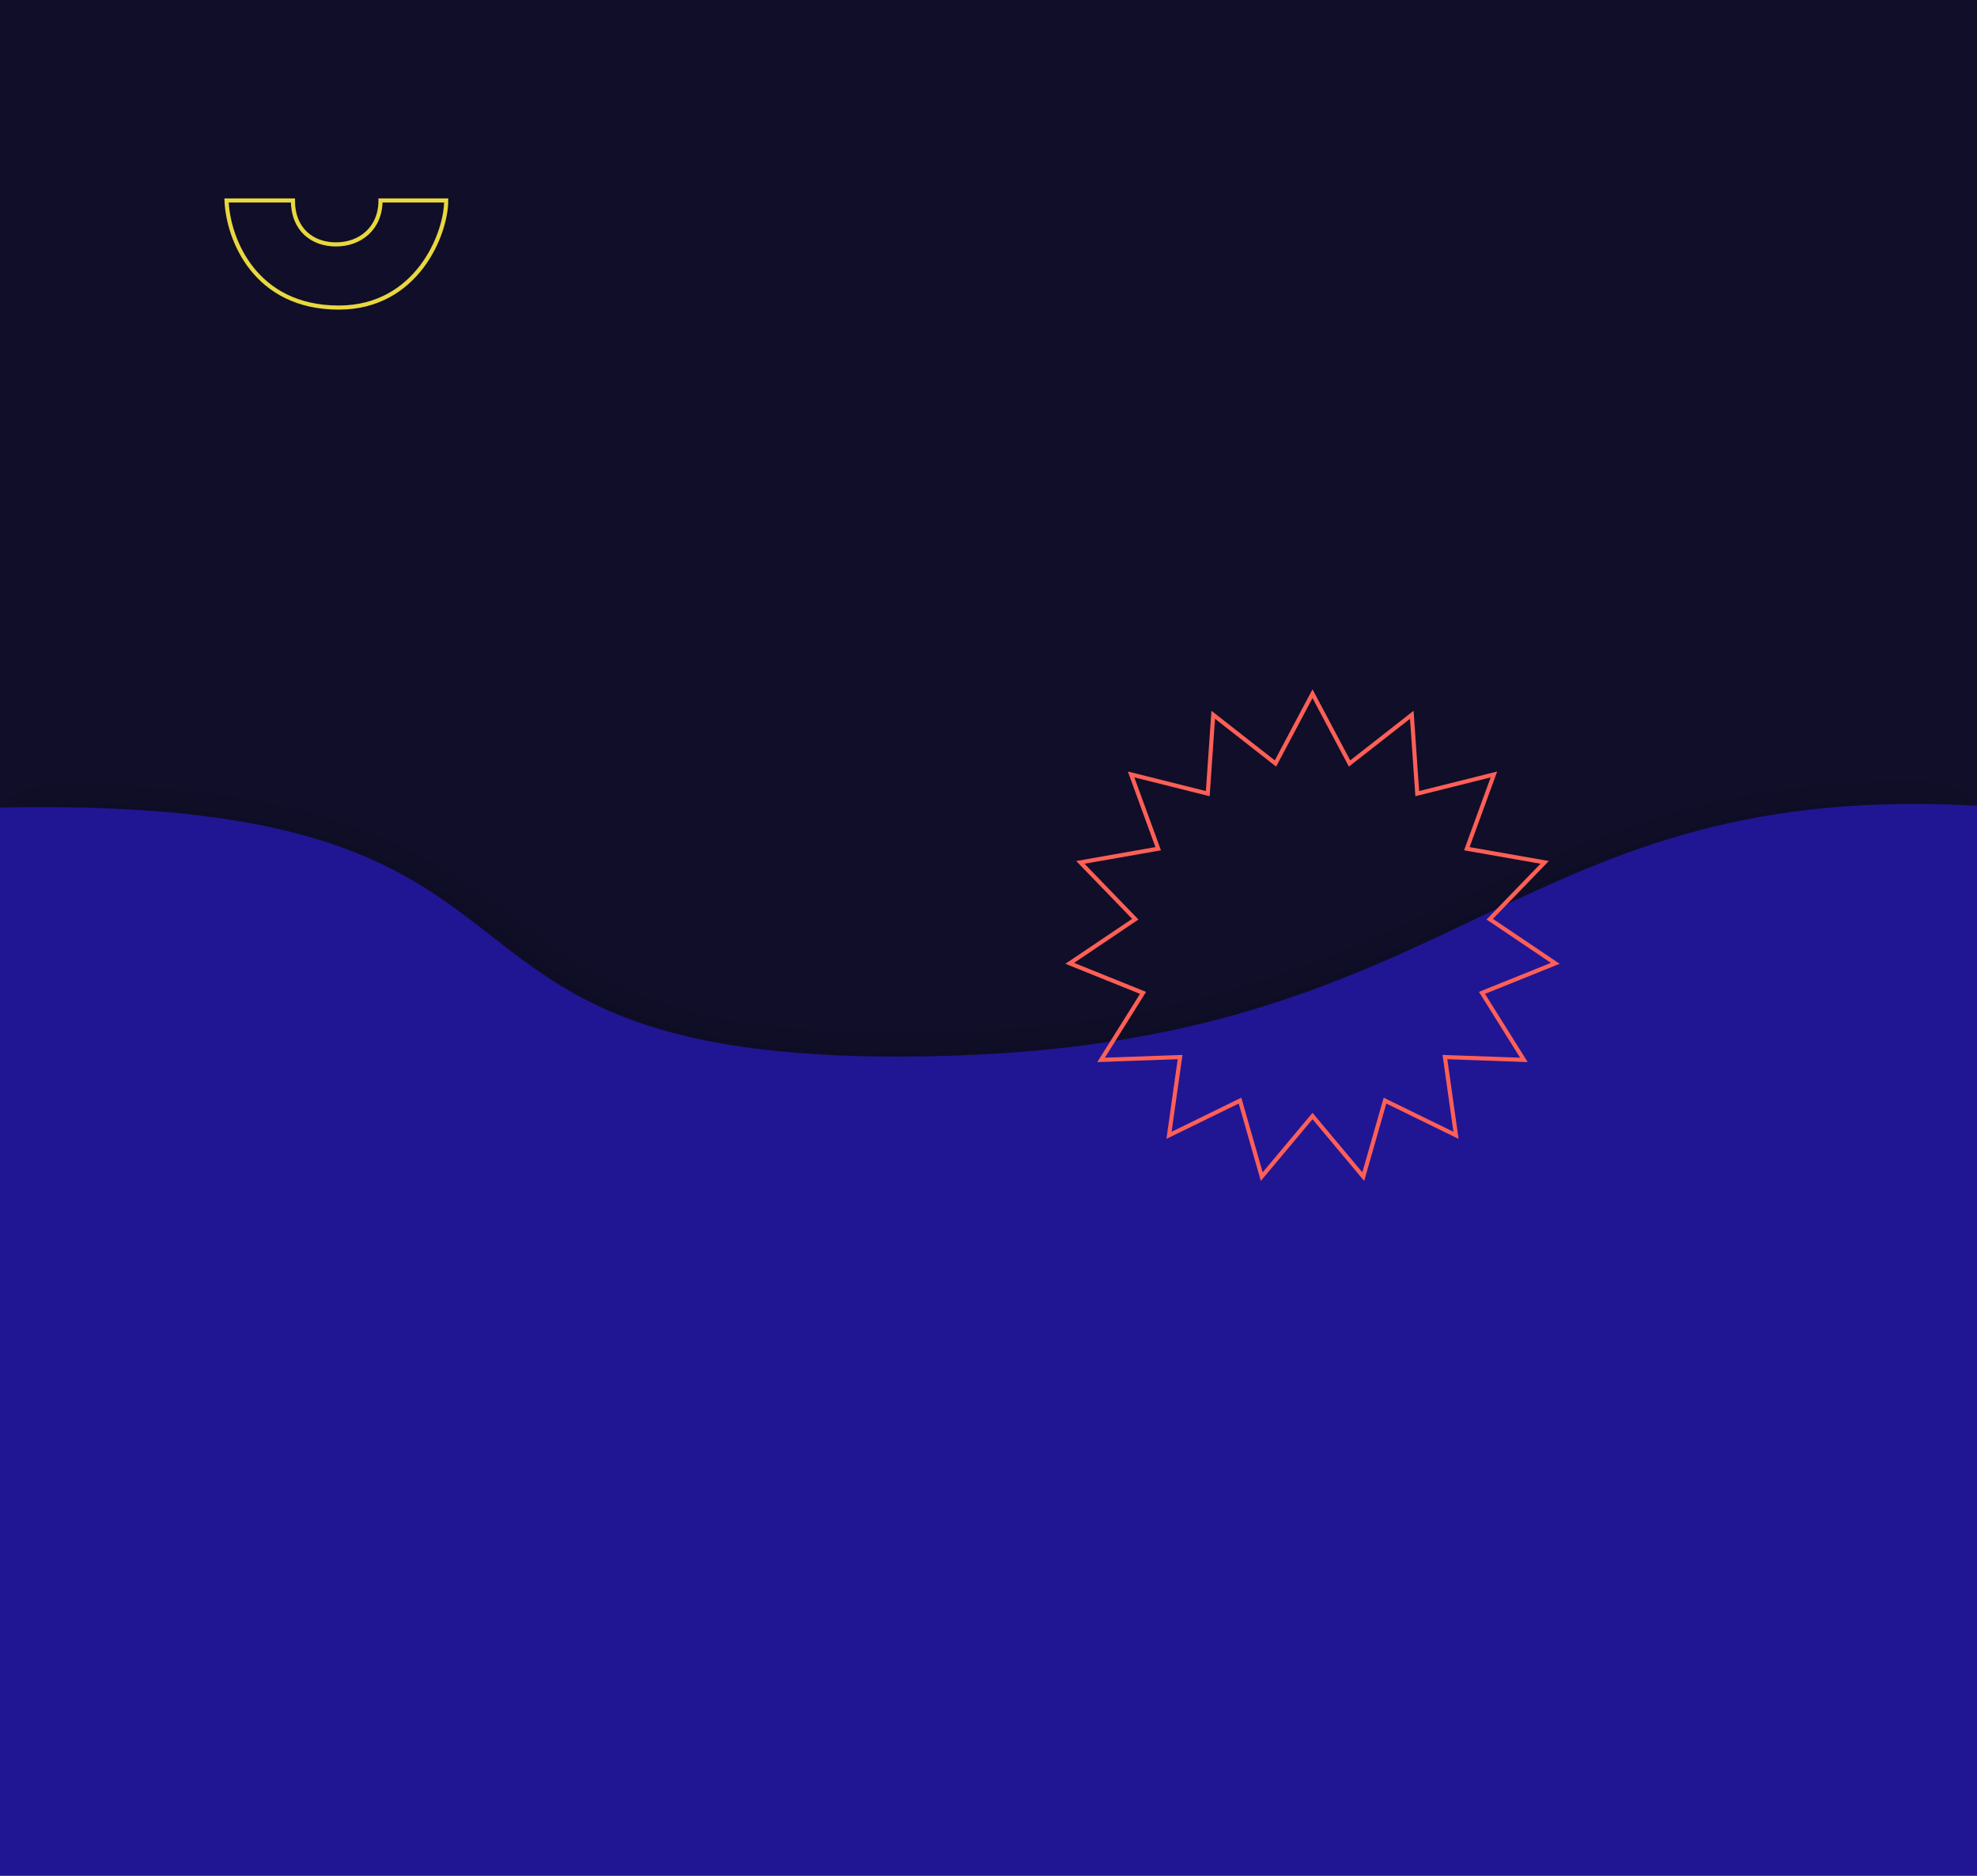
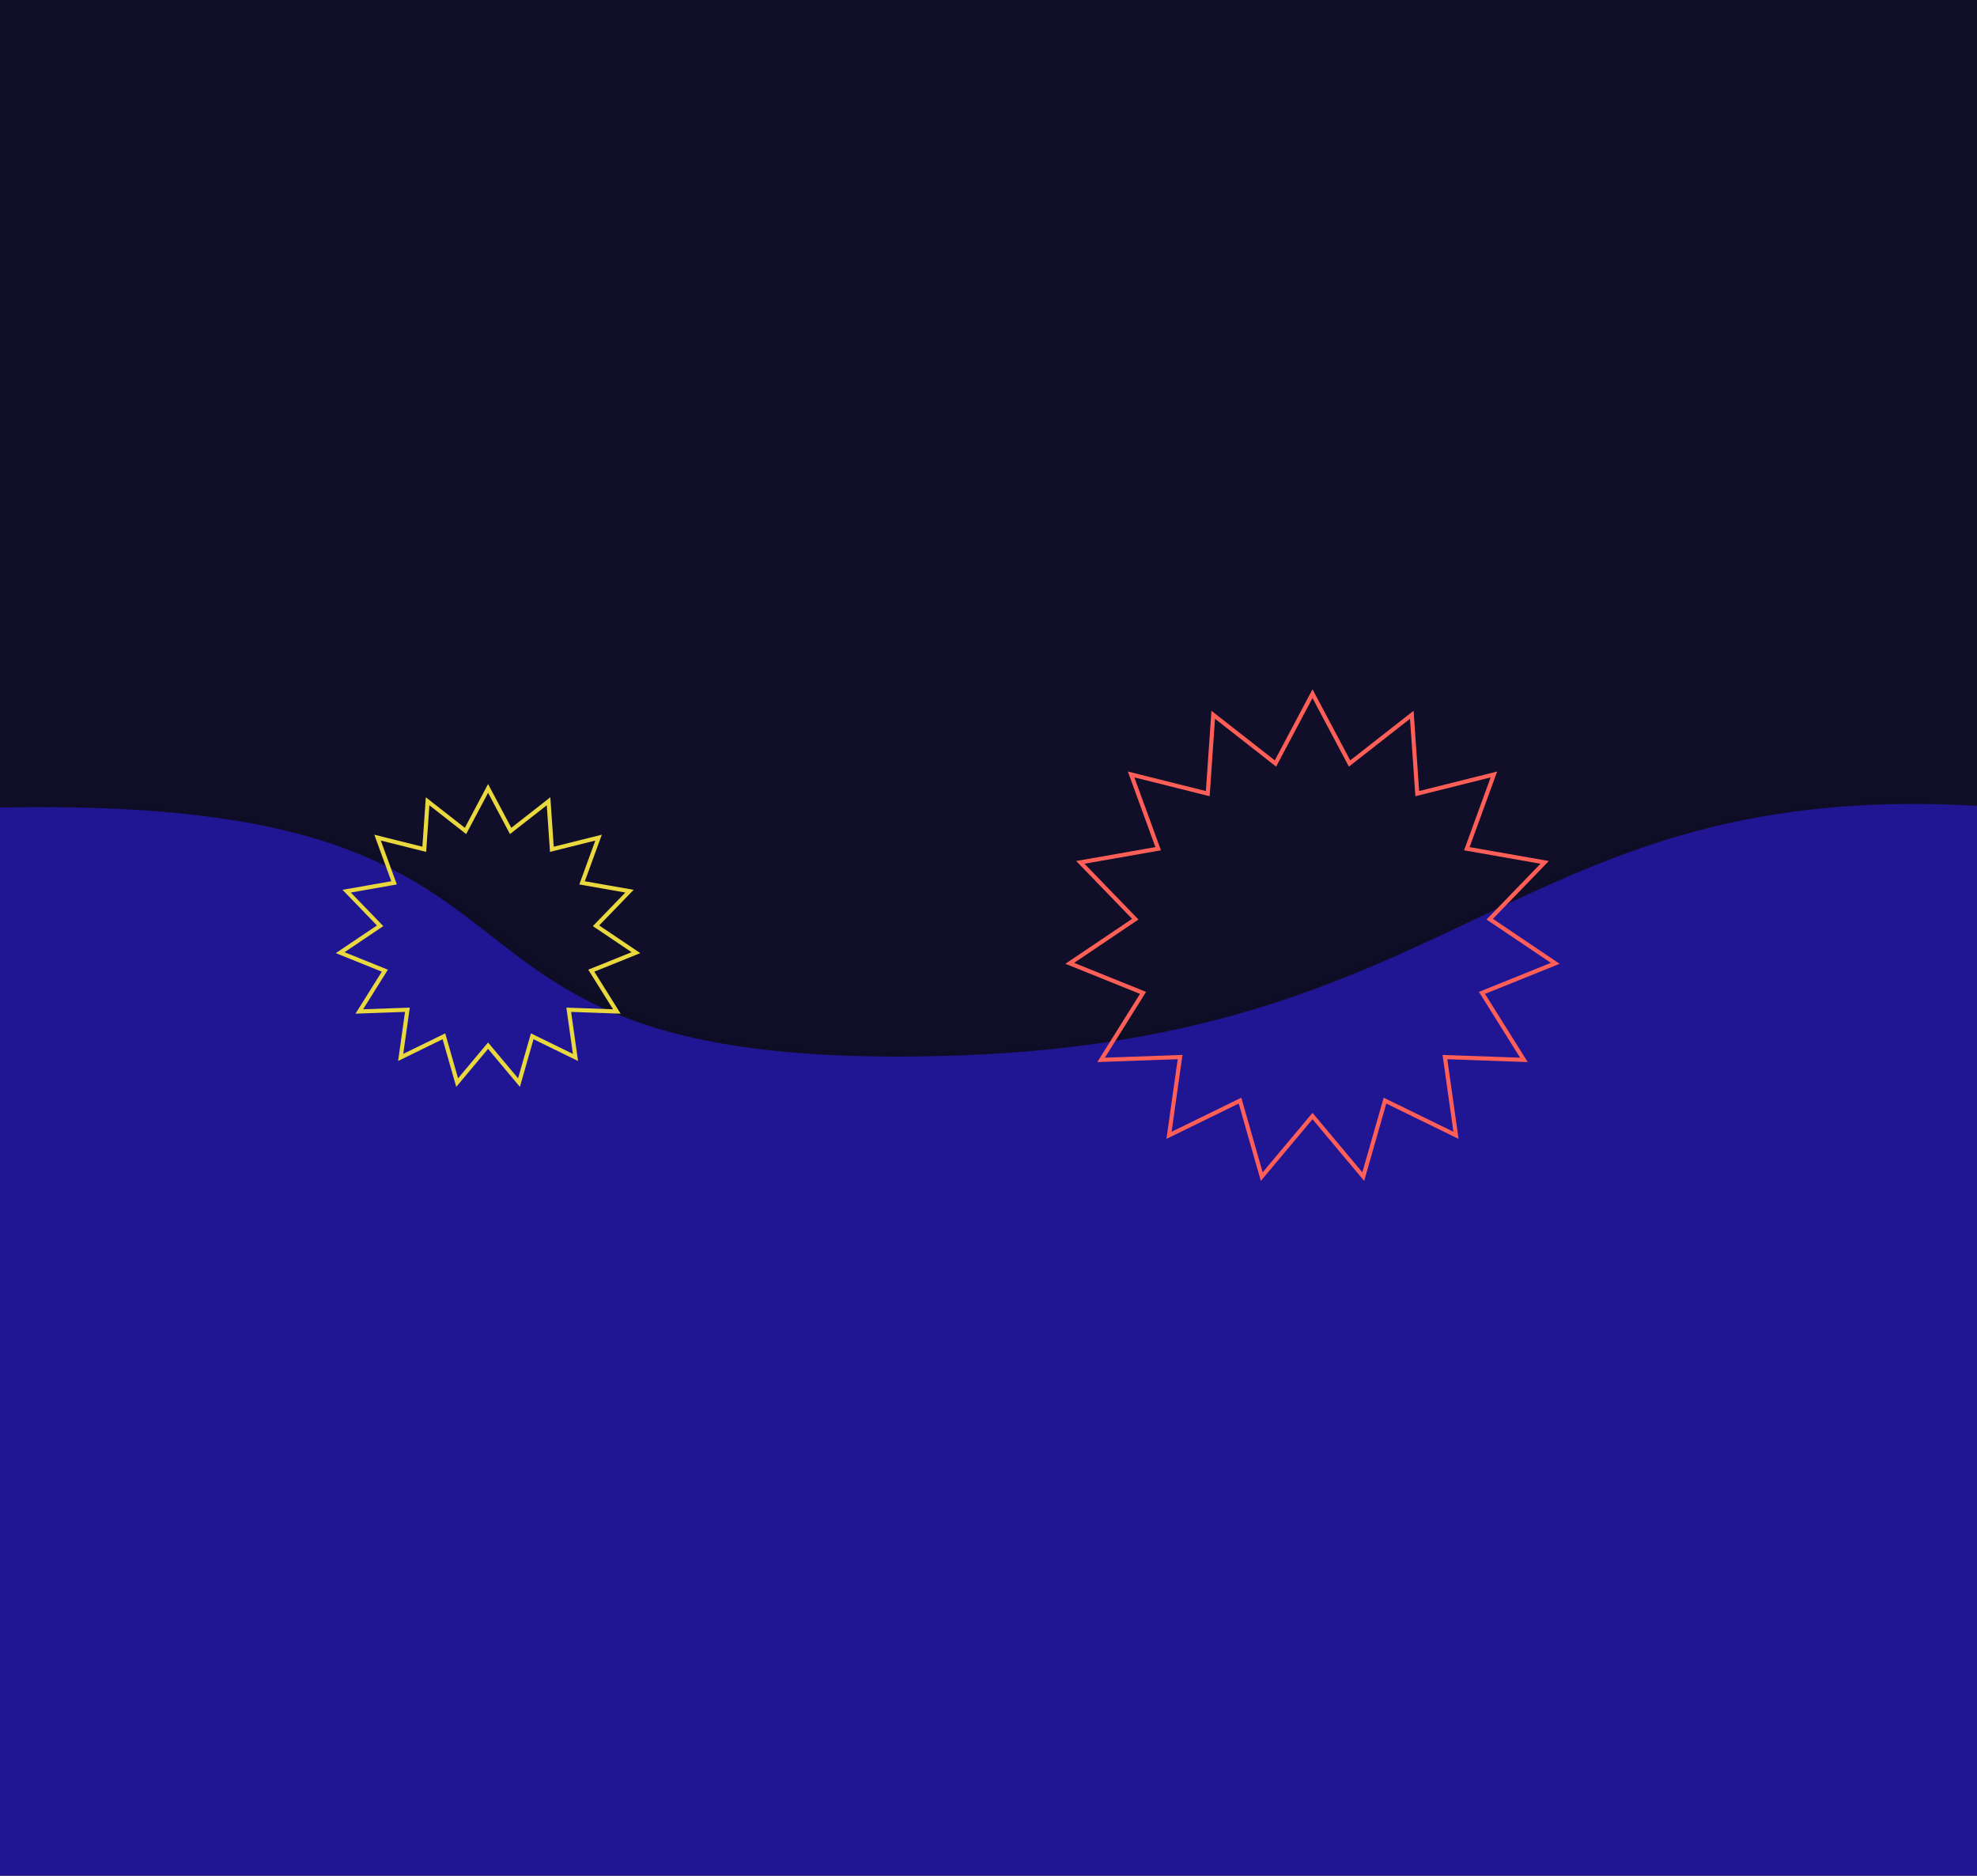
<svg xmlns="http://www.w3.org/2000/svg" width="1440" height="1366" viewBox="0 0 1440 1366" fill="none">
  <g clip-path="url(#clip0_1119_91)">
    <rect width="1440" height="1366" fill="#100E28" />
    <g filter="url(#filter0_d_1119_91)">
      <path d="M696.27 768.764C1068.1 756.421 1105 567 1442.5 587L1698.97 1461.05L-360.019 1618.98L-276.468 610.903C540.587 507.63 187.87 785.641 696.27 768.764Z" fill="#201694" />
    </g>
    <path d="M984.396 554.939L1028.32 520.571L1032.17 576.208L1032.29 577.994L1034.03 577.56L1088.13 564.028L1069.02 616.421L1068.41 618.103L1070.17 618.412L1125.1 628.057L1086.33 668.146L1085.08 669.433L1086.57 670.433L1132.83 701.585L1081.1 722.439L1079.44 723.109L1080.39 724.626L1109.98 771.9L1054.25 769.913L1052.46 769.849L1052.71 771.622L1060.51 826.844L1010.4 802.359L1008.79 801.573L1008.3 803.294L992.967 856.915L957.15 814.167L956 812.794L954.85 814.167L919.033 856.915L903.7 803.294L903.208 801.573L901.599 802.359L851.491 826.844L859.294 771.622L859.544 769.849L857.755 769.913L802.02 771.9L831.608 724.626L832.558 723.109L830.898 722.439L779.173 701.585L825.432 670.433L826.917 669.433L825.672 668.146L786.902 628.057L841.831 618.412L843.595 618.103L842.981 616.421L823.868 564.028L877.972 577.56L879.709 577.994L879.832 576.208L883.682 520.571L927.604 554.939L929.014 556.042L929.854 554.461L956 505.199L982.146 554.461L982.986 556.042L984.396 554.939Z" stroke="#FF5F57" stroke-width="3" />
-     <path d="M325 146H277.15C277.15 166.5 262.196 178 244.751 178C227.305 178 213.349 167 213.349 146H165C166.163 174.5 185.935 224 246.745 224C303.567 224 325 170.5 325 146Z" stroke="#E9D83E" stroke-width="3" />
+     <path d="M373.347 604.065L399.55 583.563L401.846 616.754L401.97 618.54L403.707 618.105L435.983 610.033L424.581 641.288L423.967 642.97L425.731 643.28L458.5 649.033L435.371 672.949L434.126 674.236L435.611 675.236L463.207 693.82L432.35 706.261L430.69 706.931L431.64 708.448L449.291 736.65L416.042 735.465L414.253 735.401L414.503 737.174L419.157 770.117L389.265 755.51L387.656 754.724L387.164 756.446L378.017 788.434L356.65 762.932L355.5 761.559L354.35 762.932L332.983 788.434L323.836 756.446L323.344 754.724L321.735 755.51L291.843 770.117L296.497 737.174L296.747 735.401L294.958 735.465L261.709 736.65L279.36 708.448L280.31 706.931L278.65 706.261L247.793 693.82L275.389 675.236L276.874 674.236L275.629 672.949L252.5 649.033L285.269 643.28L287.033 642.97L286.419 641.288L275.017 610.033L307.293 618.105L309.03 618.54L309.154 616.754L311.45 583.563L337.653 604.065L339.063 605.168L339.902 603.587L355.5 574.199L371.098 603.587L371.937 605.168L373.347 604.065Z" stroke="#E9D83E" stroke-width="3" />
  </g>
  <defs>
    <filter id="filter0_d_1119_91" x="-408.019" y="553.522" width="2154.99" height="1129.46" filterUnits="userSpaceOnUse" color-interpolation-filters="sRGB">
      <feFlood flood-opacity="0" result="BackgroundImageFix" />
      <feColorMatrix in="SourceAlpha" type="matrix" values="0 0 0 0 0 0 0 0 0 0 0 0 0 0 0 0 0 0 127 0" result="hardAlpha" />
      <feOffset dy="16" />
      <feGaussianBlur stdDeviation="24" />
      <feColorMatrix type="matrix" values="0 0 0 0 0 0 0 0 0 0 0 0 0 0 0 0 0 0 0.176 0" />
      <feBlend mode="normal" in2="BackgroundImageFix" result="effect1_dropShadow_1119_91" />
      <feBlend mode="normal" in="SourceGraphic" in2="effect1_dropShadow_1119_91" result="shape" />
    </filter>
    <clipPath id="clip0_1119_91">
      <rect width="1440" height="1366" fill="white" />
    </clipPath>
  </defs>
</svg>
